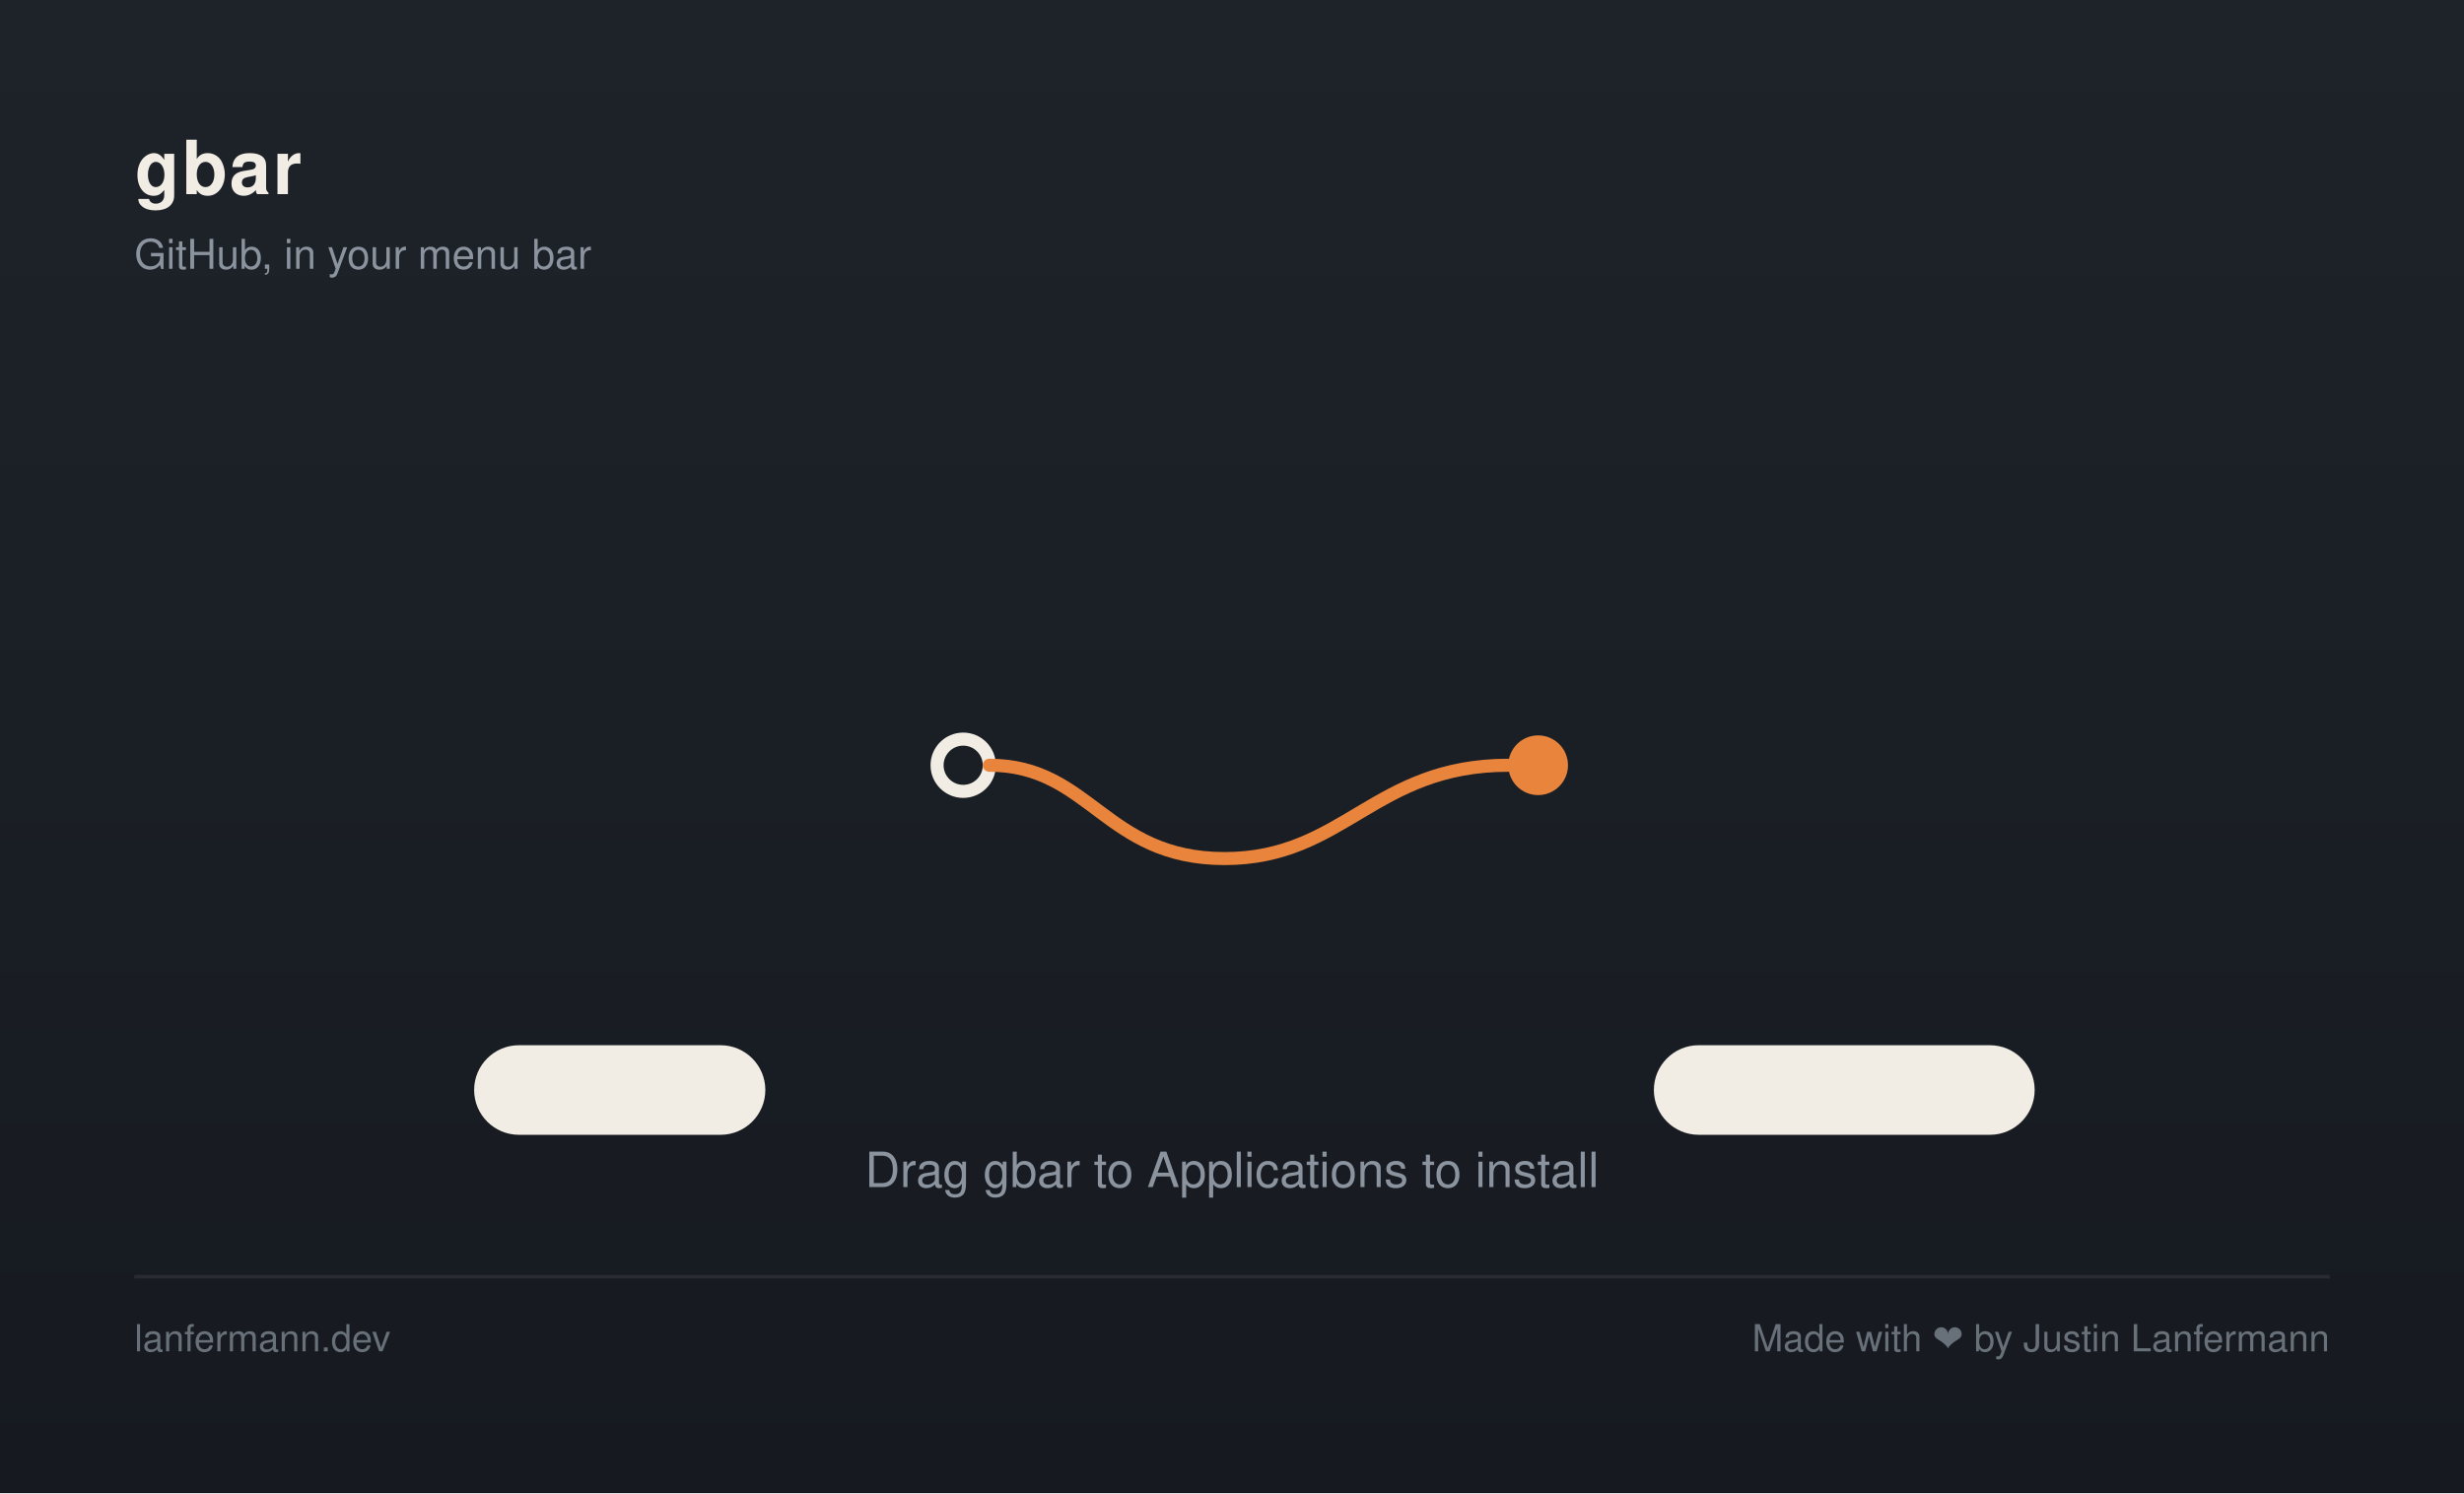
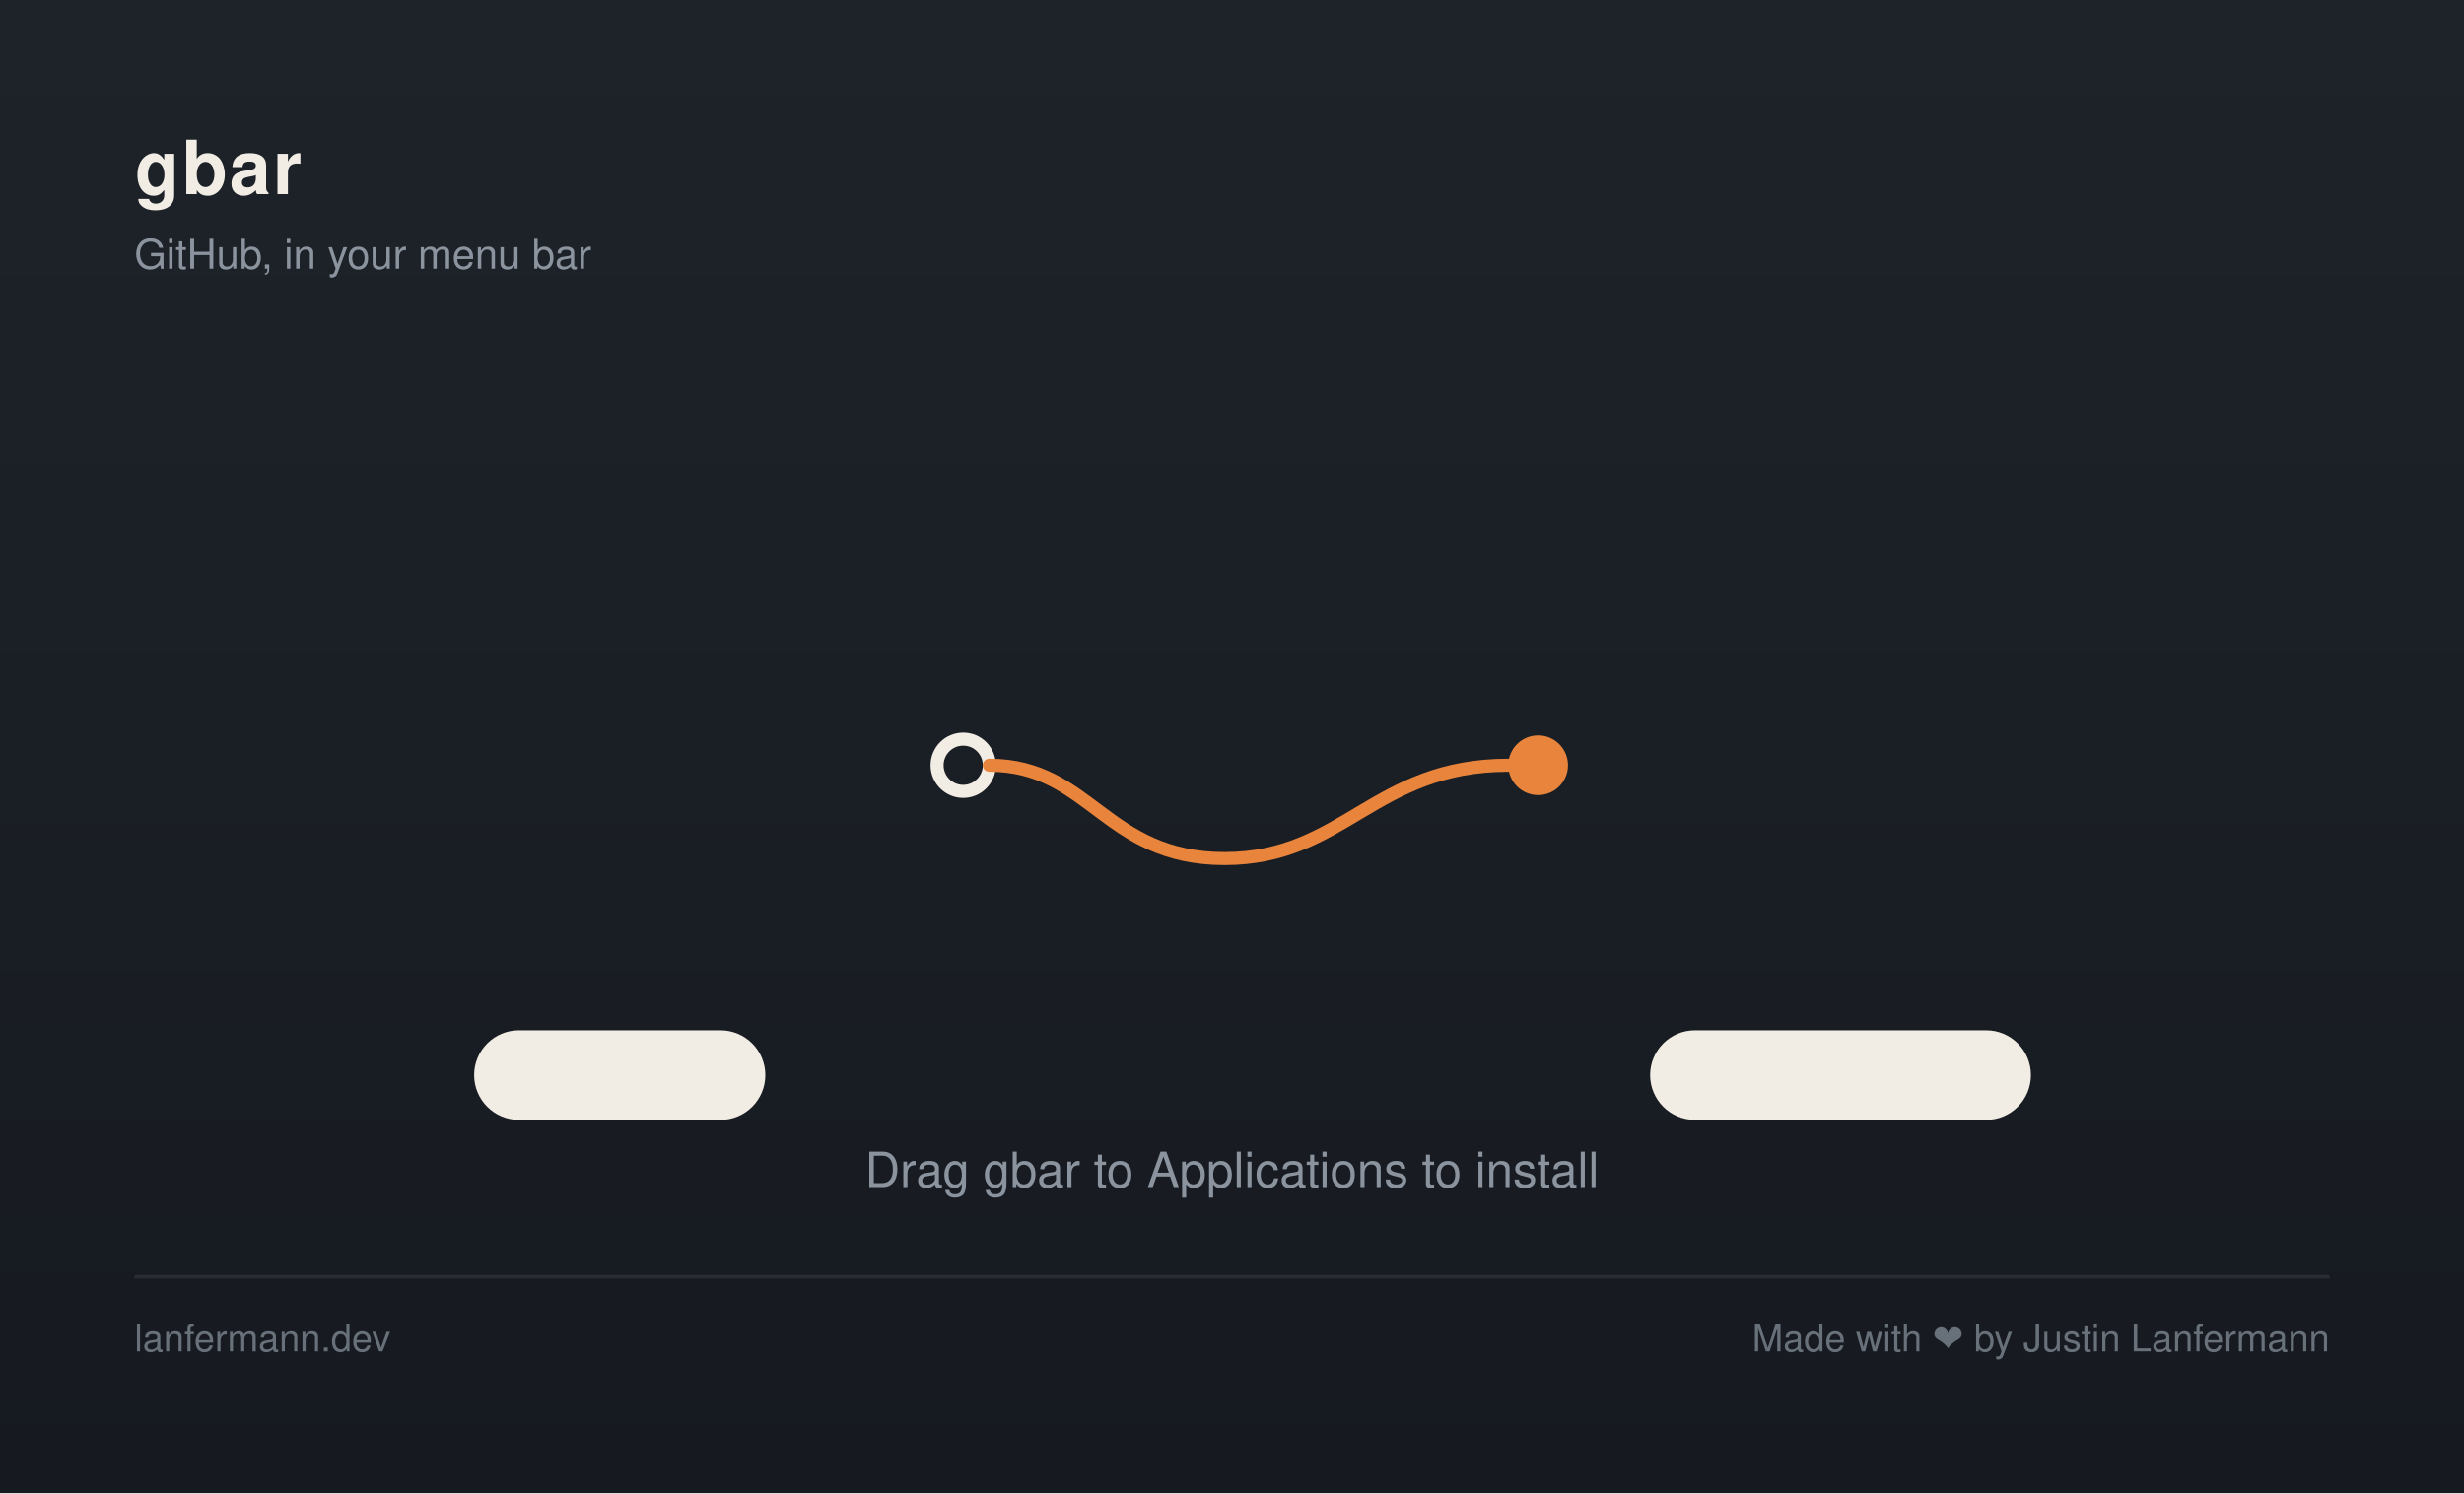
<svg xmlns="http://www.w3.org/2000/svg" width="660" height="400" viewBox="0 0 660 400">
  <defs>
    <linearGradient id="bg" x1="0" y1="0" x2="0" y2="1">
      <stop offset="0" stop-color="#1E232A" />
      <stop offset="1" stop-color="#161A20" />
    </linearGradient>
  </defs>
  <rect width="660" height="400" fill="url(#bg)" />
  <text x="36" y="52" font-family="-apple-system, 'SF Pro Text', 'Helvetica Neue', Helvetica, sans-serif" font-size="20" font-weight="600" letter-spacing="0.5" fill="#F2EDE4">gbar</text>
  <text x="36" y="72" font-family="-apple-system, 'SF Pro Text', 'Helvetica Neue', Helvetica, sans-serif" font-size="11" fill="#8B949E">GitHub, in your menu bar</text>
  <circle cx="258" cy="205" r="7" fill="none" stroke="#F2EDE4" stroke-width="3.5" />
  <path d="M 265 205 C 292 205, 296 230, 328 230 C 360 230, 368 205, 404 205" fill="none" stroke="#E8843C" stroke-width="3.5" stroke-linecap="round" />
  <circle cx="412" cy="205" r="8" fill="#E8843C" />
-   <rect x="127" y="280" width="78" height="24" rx="12" fill="#F2EDE4" />
-   <rect x="443" y="280" width="102" height="24" rx="12" fill="#F2EDE4" />
+   <rect x="127" y="276" width="78" height="24" rx="12" fill="#F2EDE4" />
+   <rect x="442" y="276" width="102" height="24" rx="12" fill="#F2EDE4" />
  <text x="330" y="318" text-anchor="middle" font-family="-apple-system, 'SF Pro Text', 'Helvetica Neue', Helvetica, sans-serif" font-size="13" fill="#8B949E">Drag gbar to Applications to install</text>
  <line x1="36" y1="342" x2="624" y2="342" stroke="#F2EDE4" stroke-opacity="0.08" />
  <text x="36" y="362" font-family="-apple-system, 'SF Pro Text', 'Helvetica Neue', Helvetica, sans-serif" font-size="10" fill="#8B949E" fill-opacity="0.7">lanfermann.dev</text>
  <text x="624" y="362" text-anchor="end" font-family="-apple-system, 'SF Pro Text', 'Helvetica Neue', Helvetica, sans-serif" font-size="10" fill="#8B949E" fill-opacity="0.7">Made with ❤️ by Justin Lanfermann</text>
</svg>
